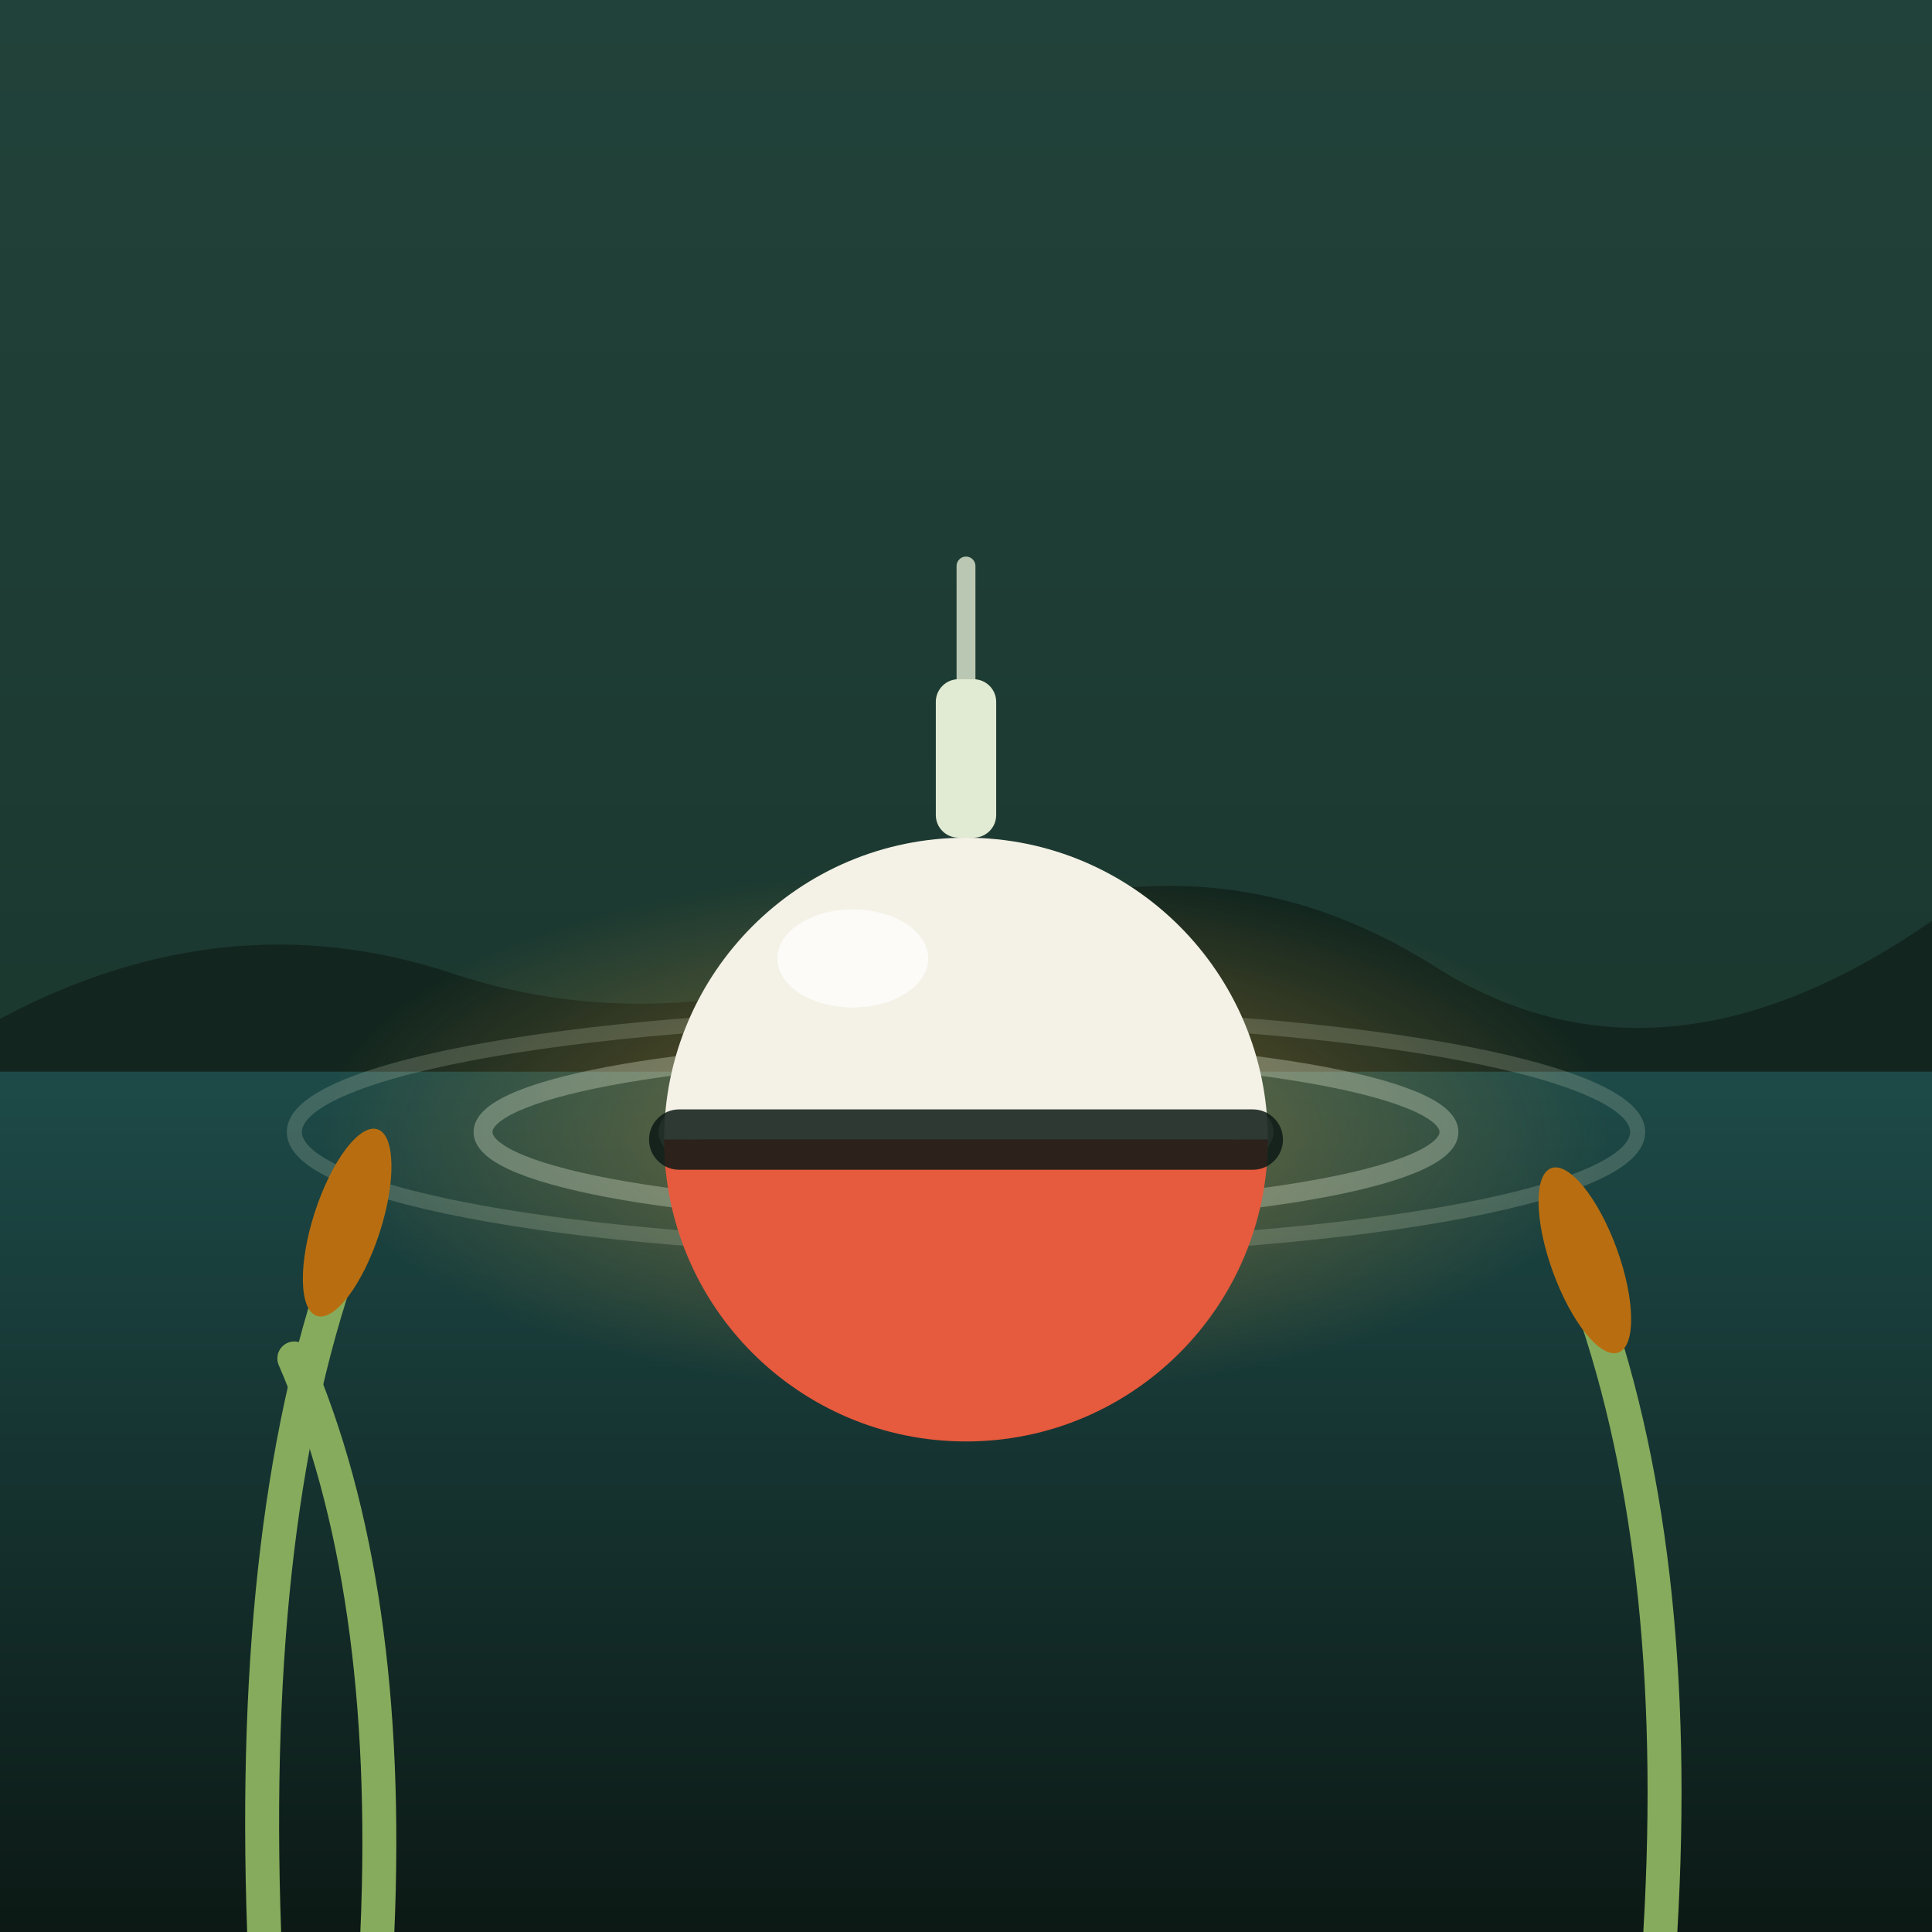
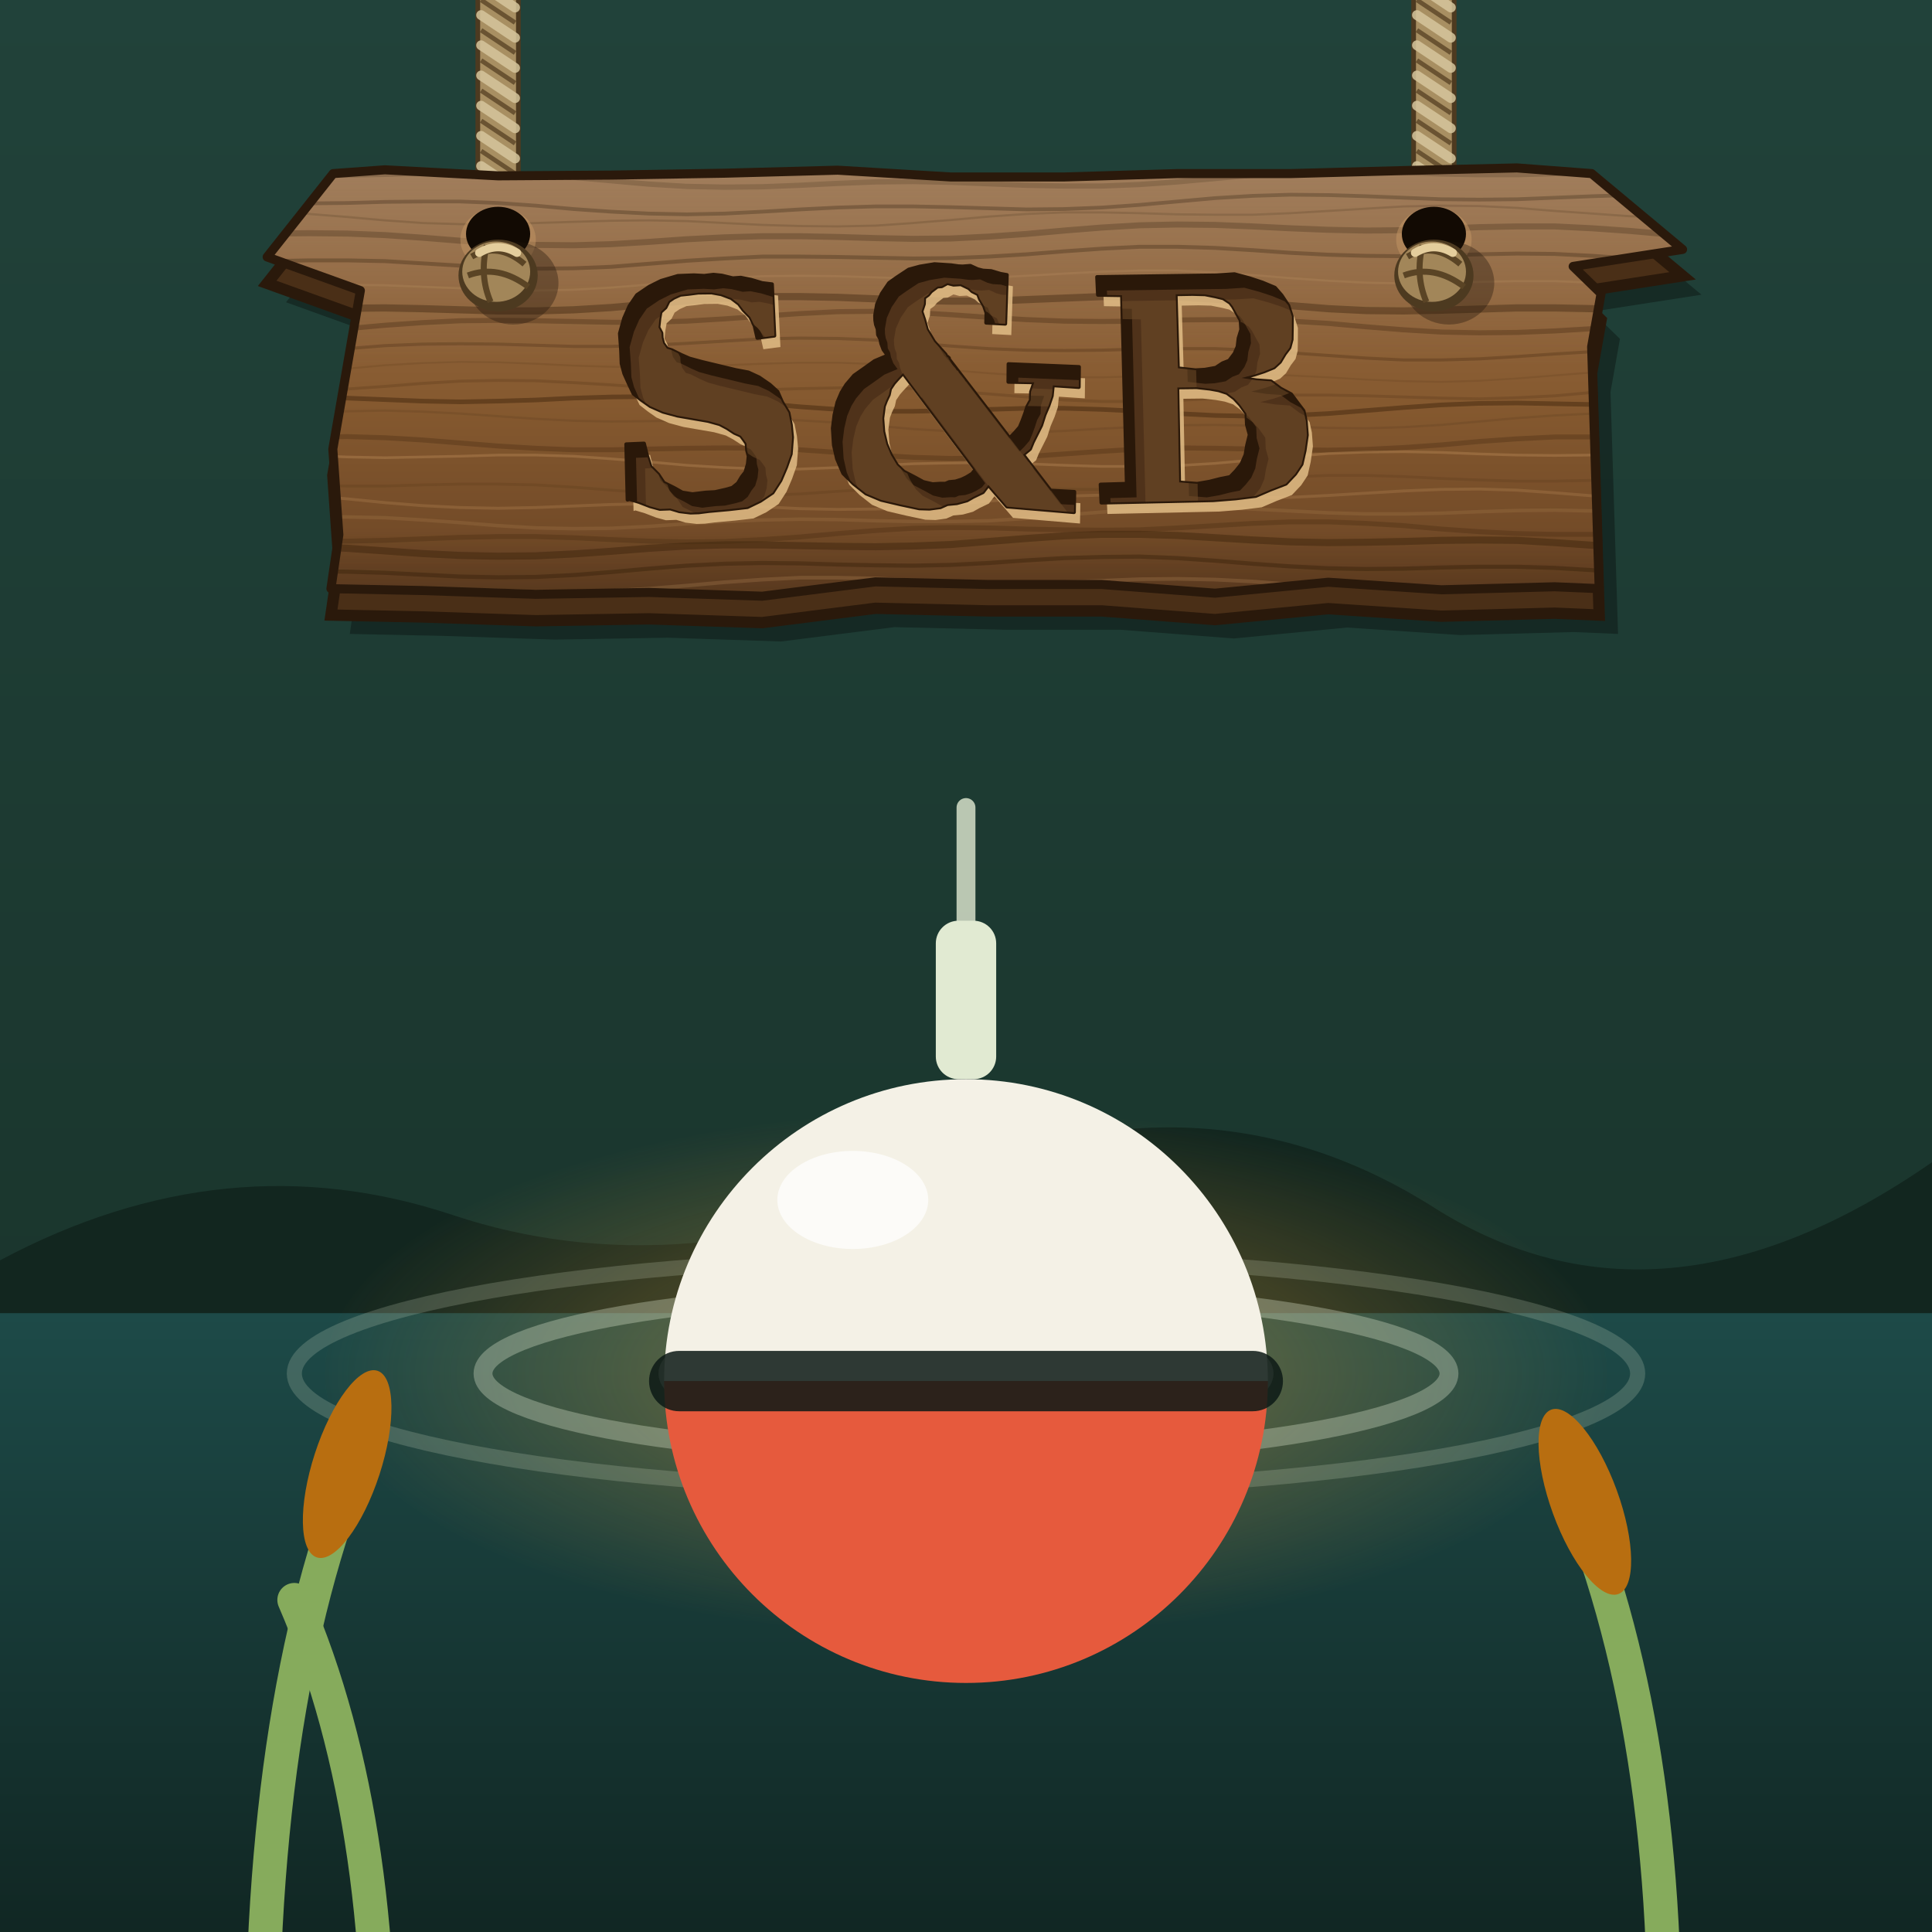
<svg xmlns="http://www.w3.org/2000/svg" viewBox="0 0 512 512">
  <defs>
    <linearGradient id="sky" x1="0" y1="0" x2="0" y2="1">
      <stop offset="0" stop-color="#21423a" />
      <stop offset="1" stop-color="#173027" />
    </linearGradient>
    <linearGradient id="water" x1="0" y1="0" x2="0" y2="1">
      <stop offset="0" stop-color="#1d4a48" />
      <stop offset="1" stop-color="#0c1915" />
    </linearGradient>
    <radialGradient id="glow" cx=".5" cy=".5" r=".5">
      <stop offset="0" stop-color="#f2a93b" stop-opacity=".45" />
      <stop offset="1" stop-color="#f2a93b" stop-opacity="0" />
    </radialGradient>
  </defs>
  <rect width="512" height="512" fill="url(#sky)" />
-   <path d="M0 270 Q60 238 120 258 T250 248 T380 256 T512 244 V290 H0Z" fill="#12261f" />
-   <rect y="284" width="512" height="228" fill="url(#water)" />
-   <ellipse cx="256" cy="300" rx="170" ry="70" fill="url(#glow)" />
-   <g fill="none" stroke="#e1ead2" stroke-linecap="round" opacity=".55">
-     <ellipse cx="256" cy="300" rx="78" ry="13" stroke-width="7" />
-     <ellipse cx="256" cy="300" rx="128" ry="22" stroke-width="5" opacity=".6" />
-     <ellipse cx="256" cy="300" rx="178" ry="31" stroke-width="4" opacity=".35" />
+   <g transform="translate(0 64)">
+     <path d="M0 270 Q60 238 120 258 T250 248 T380 256 T512 244 V290 H0Z" fill="#12261f" />
+     <rect y="284" width="512" height="228" fill="url(#water)" />
+     <ellipse cx="256" cy="300" rx="170" ry="70" fill="url(#glow)" />
+     <g fill="none" stroke="#e1ead2" stroke-linecap="round" opacity=".55">
+       <ellipse cx="256" cy="300" rx="78" ry="13" stroke-width="7" />
+       <ellipse cx="256" cy="300" rx="128" ry="22" stroke-width="5" opacity=".6" />
+       <ellipse cx="256" cy="300" rx="178" ry="31" stroke-width="4" opacity=".35" />
+     </g>
+     <g transform="translate(0 40)">
+       <path d="M256 150 L256 110" stroke="#e1ead2" stroke-width="5" stroke-linecap="round" opacity=".8" />
+       <g>
+         <rect x="248" y="140" width="16" height="42" rx="6" fill="#e1ead2" />
+         <path d="M176 262 A80 80 0 0 1 336 262 Z" fill="#f4f1e6" />
+         <path d="M176 262 A80 80 0 0 0 336 262 Z" fill="#e65a3d" />
+         <rect x="172" y="254" width="168" height="16" rx="8" fill="#0c1915" opacity=".85" />
+         <ellipse cx="226" cy="214" rx="20" ry="13" fill="#fff" opacity=".7" />
+       </g>
+     </g>
+     <path d="M168 304 L344 304 L344 390 L168 390Z" fill="#14332f" opacity="0" />
+     <g stroke="#86ab5c" stroke-width="9" stroke-linecap="round" fill="none">
+       <path d="M70 512 Q66 400 92 330" />
+       <path d="M100 512 Q104 420 78 360" />
+       <path d="M440 512 Q446 410 420 340" />
+     </g>
+     <ellipse cx="92" cy="324" rx="9" ry="26" fill="#b86e10" transform="rotate(18 92 324)" />
+     <ellipse cx="420" cy="334" rx="9" ry="26" fill="#b86e10" transform="rotate(-20 420 334)" />
  </g>
-   <g transform="translate(0 40)">
-     <path d="M256 150 L256 110" stroke="#e1ead2" stroke-width="5" stroke-linecap="round" opacity=".8" />
-     <g>
-       <rect x="248" y="140" width="16" height="42" rx="6" fill="#e1ead2" />
-       <path d="M176 262 A80 80 0 0 1 336 262 Z" fill="#f4f1e6" />
-       <path d="M176 262 A80 80 0 0 0 336 262 Z" fill="#e65a3d" />
-       <rect x="172" y="254" width="168" height="16" rx="8" fill="#0c1915" opacity=".85" />
-       <ellipse cx="226" cy="214" rx="20" ry="13" fill="#fff" opacity=".7" />
-     </g>
+   <defs>
+     <linearGradient id="bw" x1="0" y1="0" x2="0" y2="1">
+       <stop offset="0" stop-color="#a0734a" />
+       <stop offset=".55" stop-color="#85592f" />
+       <stop offset="1" stop-color="#6a4424" />
+     </linearGradient>
+     <linearGradient id="bwx" x1="0" y1="0" x2="0" y2="1">
+       <stop offset="0" stop-color="#a39a8c" stop-opacity=".3" />
+       <stop offset=".45" stop-color="#a39a8c" stop-opacity="0" />
+       <stop offset=".8" stop-color="#1e1208" stop-opacity="0" />
+       <stop offset="1" stop-color="#1e1208" stop-opacity=".35" />
+     </linearGradient>
+     <path id="bP" d="M102.0 45.0 L132.0 46.6 L162.0 46.4 L192.0 45.9 L222.0 45.1 L252.0 46.9 L282.0 46.9 L312.0 46.0 L342.0 46.0 L372.0 45.2 L402.0 44.5 L421.8 46.0 L445.9 66.1 L416.9 70.6 L424.3 77.8 L421.8 91.9 L423.8 156.0 L412.0 155.5 L382.0 156.3 L352.0 154.3 L322.0 157.2 L292.0 154.9 L262.0 154.9 L232.0 154.2 L202.0 158.0 L172.0 157.0 L142.0 157.5 L112.0 156.5 L87.7 156.0 L89.8 141.7 L88.2 119.0 L95.5 77.0 L70.8 68.1 L88.3 46.0Z" />
+     <clipPath id="bC">
+       <use href="#bP" />
+     </clipPath>
+     <path id="bT" d="M166.30 132.42 L165.95 117.73 L170.67 117.53 L171.47 120.72 L172.41 123.68 L174.46 125.75 L175.90 127.93 L178.62 129.28 L180.81 130.51 L183.51 130.95 L186.98 130.53 L189.51 130.39 L192.30 129.76 L194.08 129.26 L195.54 128.08 L196.57 126.36 L197.53 125.14 L198.17 122.97 L198.38 120.89 L197.99 119.41 L197.83 117.52 L197.06 116.42 L196.35 115.48 L194.63 114.71 L192.67 113.43 L190.74 112.41 L187.64 111.55 L179.53 110.15 L175.72 109.12 L172.37 107.65 L169.99 105.98 L167.90 104.33 L166.74 101.90 L165.43 98.99 L164.72 96.34 L164.59 92.95 L164.26 88.38 L165.39 84.33 L166.80 81.12 L168.80 78.19 L172.13 75.94 L175.20 74.42 L179.63 73.11 L183.90 72.94 L186.62 73.09 L189.08 72.79 L191.29 73.02 L194.20 73.73 L196.31 73.58 L199.05 74.13 L201.96 75.00 L204.59 75.32 L205.22 88.96 L200.70 89.55 L199.97 86.36 L198.82 84.01 L197.02 82.14 L195.83 80.53 L193.82 79.00 L191.15 77.99 L188.56 77.52 L185.04 77.56 L182.58 77.88 L180.32 78.12 L178.54 78.92 L177.18 79.84 L176.38 81.47 L175.06 82.68 L174.75 84.46 L174.50 86.75 L175.29 88.25 L175.36 89.52 L175.74 91.00 L176.73 92.40 L177.99 92.78 L180.56 94.06 L182.70 95.00 L186.01 95.90 L194.95 98.05 L198.33 98.69 L201.17 100.00 L204.01 101.95 L206.06 103.81 L207.25 106.53 L208.96 109.38 L209.60 112.62 L209.91 115.90 L209.57 120.31 L208.31 123.88 L206.84 127.32 L204.75 130.56 L201.48 132.75 L198.07 134.40 L193.14 134.96 L187.86 135.44 L185.19 135.78 L183.02 135.85 L180.07 135.50 L177.64 134.77 L174.87 134.87 L172.26 134.16 L169.33 133.03 L166.80 132.27 Z M284.61 135.74 L266.87 134.24 L261.94 128.52 L260.48 130.44 L257.86 131.70 L256.26 132.62 L253.56 133.36 L251.05 133.60 L249.19 134.43 L246.33 134.81 L243.62 134.73 L238.59 133.66 L233.53 132.47 L229.52 130.79 L226.17 128.15 L223.45 125.43 L221.80 121.59 L220.97 117.92 L220.69 113.49 L221.13 109.95 L221.91 106.60 L223.02 103.99 L224.27 101.96 L226.36 99.51 L229.18 97.53 L231.78 95.67 L235.26 94.21 L234.12 92.63 L233.52 91.04 L233.29 89.84 L232.67 88.71 L232.57 87.20 L232.12 85.99 L231.94 84.89 L231.90 83.58 L232.41 80.65 L233.68 77.81 L235.60 74.99 L237.70 73.50 L240.83 71.43 L243.76 70.63 L247.65 69.99 L252.07 70.28 L254.01 70.55 L255.12 70.60 L257.14 70.44 L259.08 71.33 L260.51 71.70 L262.65 71.82 L265.18 72.57 L266.83 72.86 L266.40 85.80 L261.34 85.53 L261.40 82.89 L260.78 81.09 L259.69 79.26 L259.20 77.97 L257.66 77.20 L256.77 76.37 L254.64 75.34 L252.70 75.45 L251.06 75.03 L249.55 75.87 L248.41 75.96 L246.71 77.24 L246.00 78.12 L244.92 78.90 L244.85 80.58 L244.20 82.56 L244.90 84.64 L245.64 87.36 L247.56 90.57 L250.58 93.92 L250.98 94.73 L251.07 94.52 L251.49 94.89 L251.40 95.06 L267.56 116.10 L268.89 114.75 L270.23 113.21 L270.95 111.48 L271.64 109.61 L272.25 107.72 L273.16 106.07 L273.23 103.87 L274.10 101.33 L267.22 101.20 L267.26 96.48 L285.95 97.24 L285.89 102.58 L279.02 102.12 L278.74 104.92 L277.87 107.48 L276.83 109.91 L275.93 112.73 L275.01 114.57 L273.72 117.14 L272.97 118.98 L271.13 120.49 L278.42 130.01 L284.71 130.34 Z M258.75 124.81 L239.32 98.88 L237.77 100.55 L236.90 101.54 L235.89 103.03 L235.55 104.63 L234.81 106.20 L234.25 107.65 L234.02 109.41 L233.83 110.85 L234.09 114.38 L234.87 117.68 L236.10 120.58 L237.70 123.25 L239.50 124.97 L242.25 126.39 L244.70 127.73 L247.16 128.30 L249.21 128.17 L250.53 128.18 L251.54 127.74 L253.21 127.58 L254.83 127.07 L256.09 126.47 L257.60 125.55 L258.73 124.16 Z M291.88 133.21 L291.66 128.40 L298.60 128.20 L297.34 78.24 L290.96 78.14 L290.74 73.40 L322.38 72.96 L327.14 72.65 L331.16 73.74 L334.53 74.85 L337.87 76.24 L339.65 78.28 L341.44 81.00 L342.36 83.91 L342.35 87.04 L342.30 89.99 L341.73 92.13 L340.49 93.77 L339.20 95.92 L337.61 97.37 L335.03 98.42 L332.43 99.27 L329.05 100.16 L332.93 100.78 L336.81 101.06 L339.37 102.98 L342.16 104.47 L343.60 106.42 L345.46 108.87 L346.06 111.61 L346.34 115.30 L345.75 119.38 L344.94 123.01 L343.24 125.57 L340.77 128.19 L336.74 129.74 L332.78 131.44 L327.49 132.09 L321.50 132.57 Z M312.16 97.60 L316.83 98.11 L319.29 97.97 L322.20 97.45 L323.99 96.26 L325.74 95.58 L327.17 93.69 L327.96 91.86 L328.22 89.64 L328.92 87.35 L328.77 84.90 L327.73 83.02 L326.74 81.22 L325.98 80.23 L324.19 79.05 L322.15 78.56 L319.35 78.00 L316.02 77.91 L311.57 77.99 Z M312.49 127.84 L317.24 128.21 L320.51 127.65 L323.42 126.91 L326.00 126.40 L327.53 124.81 L328.99 122.99 L330.06 120.55 L330.48 118.01 L331.17 115.22 L330.43 112.51 L330.31 109.60 L328.63 107.24 L327.10 105.58 L325.19 104.15 L322.96 103.43 L320.63 103.01 L317.11 102.62 L312.01 102.68 Z" />
+     <clipPath id="bTC">
+       <use href="#bT" />
+     </clipPath>
+   </defs>
+   <path d="M132 -4 V60" stroke="#4d3a20" stroke-width="12" />
+   <path d="M132 -4 V60" stroke="#a88f62" stroke-width="9.5" />
+   <path d="M127.5 -4 l9 6" stroke="#d6c69c" stroke-width="2.6" stroke-linecap="round" opacity=".85" />
+   <path d="M127.5 0 l9 6" stroke="#5a4425" stroke-width="1.2" opacity=".8" />
+   <path d="M127.5 4 l9 6" stroke="#d6c69c" stroke-width="2.6" stroke-linecap="round" opacity=".85" />
+   <path d="M127.5 8 l9 6" stroke="#5a4425" stroke-width="1.2" opacity=".8" />
+   <path d="M127.5 12 l9 6" stroke="#d6c69c" stroke-width="2.6" stroke-linecap="round" opacity=".85" />
+   <path d="M127.5 16 l9 6" stroke="#5a4425" stroke-width="1.2" opacity=".8" />
+   <path d="M127.5 20 l9 6" stroke="#d6c69c" stroke-width="2.6" stroke-linecap="round" opacity=".85" />
+   <path d="M127.5 24 l9 6" stroke="#5a4425" stroke-width="1.2" opacity=".8" />
+   <path d="M127.5 28 l9 6" stroke="#d6c69c" stroke-width="2.6" stroke-linecap="round" opacity=".85" />
+   <path d="M127.5 32 l9 6" stroke="#5a4425" stroke-width="1.2" opacity=".8" />
+   <path d="M127.5 36 l9 6" stroke="#d6c69c" stroke-width="2.6" stroke-linecap="round" opacity=".85" />
+   <path d="M127.5 40 l9 6" stroke="#5a4425" stroke-width="1.2" opacity=".8" />
+   <path d="M127.5 44 l9 6" stroke="#d6c69c" stroke-width="2.6" stroke-linecap="round" opacity=".85" />
+   <path d="M127.5 48 l9 6" stroke="#5a4425" stroke-width="1.2" opacity=".8" />
+   <path d="M127.5 52 l9 6" stroke="#d6c69c" stroke-width="2.6" stroke-linecap="round" opacity=".85" />
+   <path d="M127.5 56 l9 6" stroke="#5a4425" stroke-width="1.2" opacity=".8" />
+   <path d="M380 -4 V60" stroke="#4d3a20" stroke-width="12" />
+   <path d="M380 -4 V60" stroke="#a88f62" stroke-width="9.5" />
+   <path d="M375.5 -4 l9 6" stroke="#d6c69c" stroke-width="2.6" stroke-linecap="round" opacity=".85" />
+   <path d="M375.5 0 l9 6" stroke="#5a4425" stroke-width="1.2" opacity=".8" />
+   <path d="M375.5 4 l9 6" stroke="#d6c69c" stroke-width="2.6" stroke-linecap="round" opacity=".85" />
+   <path d="M375.5 8 l9 6" stroke="#5a4425" stroke-width="1.2" opacity=".8" />
+   <path d="M375.5 12 l9 6" stroke="#d6c69c" stroke-width="2.6" stroke-linecap="round" opacity=".85" />
+   <path d="M375.5 16 l9 6" stroke="#5a4425" stroke-width="1.2" opacity=".8" />
+   <path d="M375.5 20 l9 6" stroke="#d6c69c" stroke-width="2.6" stroke-linecap="round" opacity=".85" />
+   <path d="M375.5 24 l9 6" stroke="#5a4425" stroke-width="1.2" opacity=".8" />
+   <path d="M375.5 28 l9 6" stroke="#d6c69c" stroke-width="2.6" stroke-linecap="round" opacity=".85" />
+   <path d="M375.5 32 l9 6" stroke="#5a4425" stroke-width="1.2" opacity=".8" />
+   <path d="M375.5 36 l9 6" stroke="#d6c69c" stroke-width="2.6" stroke-linecap="round" opacity=".85" />
+   <path d="M375.5 40 l9 6" stroke="#5a4425" stroke-width="1.2" opacity=".8" />
+   <path d="M375.5 44 l9 6" stroke="#d6c69c" stroke-width="2.6" stroke-linecap="round" opacity=".85" />
+   <path d="M375.5 48 l9 6" stroke="#5a4425" stroke-width="1.2" opacity=".8" />
+   <path d="M375.5 52 l9 6" stroke="#d6c69c" stroke-width="2.6" stroke-linecap="round" opacity=".85" />
+   <path d="M375.5 56 l9 6" stroke="#5a4425" stroke-width="1.2" opacity=".8" />
+   <use href="#bP" fill="#0a120f" opacity=".45" transform="translate(5 12)" />
+   <use href="#bP" fill="#4a2f17" stroke="#2a190b" stroke-width="3" transform="translate(0 7)" />
+   <use href="#bP" fill="url(#bw)" />
+   <g clip-path="url(#bC)">
+     <path d="M62 45.7 L72 46.2 L82 46.5 L92 46.4 L102 46.2 L112 45.9 L122 45.7 L132 45.8 L142 46.3 L152 47.0 L162 47.9 L172 48.8 L182 49.4 L192 49.6 L202 49.5 L212 49.1 L222 48.6 L232 48.2 L242 48.1 L252 48.3 L262 48.7 L272 49.1 L282 49.3 L292 49.3 L302 48.9 L312 48.2 L322 47.3 L332 46.4 L342 45.8 L352 45.5 L362 45.5 L372 45.7 L382 46.1 L392 46.3 L402 46.3 L412 46.0 L422 45.4 L432 44.9 L442 44.5 L452 44.4" fill="none" stroke="#45290f" stroke-width="1.40" opacity="0.33" />
+     <path d="M62 53.4 L72 53.8 L82 53.9 L92 53.8 L102 53.5 L112 53.4 L122 53.4 L132 53.8 L142 54.5 L152 55.4 L162 56.1 L172 56.6 L182 56.8 L192 56.6 L202 56.1 L212 55.5 L222 55.0 L232 54.7 L242 54.7 L252 54.9 L262 55.2 L272 55.5 L282 55.4 L292 55.0 L302 54.3 L312 53.4 L322 52.5 L332 51.9 L342 51.6 L352 51.7 L362 52.0 L372 52.4 L382 52.8 L392 52.9 L402 52.8 L412 52.4 L422 52.0 L432 51.7 L442 51.7 L452 52.0" fill="none" stroke="#45290f" stroke-width="0.99" opacity="0.50" />
+     <path d="M62 55.6 L72 55.9 L82 56.7 L92 57.5 L102 58.4 L112 59.1 L122 59.4 L132 59.4 L142 59.1 L152 58.8 L162 58.5 L172 58.4 L182 58.6 L192 59.1 L202 59.6 L212 59.9 L222 60.0 L232 59.8 L242 59.1 L252 58.3 L262 57.4 L272 56.7 L282 56.3 L292 56.3 L302 56.5 L312 56.8 L322 56.9 L332 56.9 L342 56.5 L352 55.9 L362 55.3 L372 54.7 L382 54.5 L392 54.6 L402 55.1 L412 55.9 L422 56.6 L432 57.3 L442 57.6 L452 57.7" fill="none" stroke="#5a381a" stroke-width="0.58" opacity="0.35" />
+     <path d="M62 62.2 L72 61.9 L82 61.8 L92 61.9 L102 62.3 L112 63.0 L122 63.8 L132 64.5 L142 64.9 L152 65.0 L162 64.7 L172 64.1 L182 63.4 L192 62.9 L202 62.6 L212 62.6 L222 62.8 L232 63.1 L242 63.3 L252 63.2 L262 62.7 L272 62.0 L282 61.1 L292 60.3 L302 59.7 L312 59.5 L322 59.6 L332 60.0 L342 60.5 L352 60.9 L362 61.1 L372 61.0 L382 60.6 L392 60.2 L402 60.0 L412 60.0 L422 60.5 L432 61.2 L442 62.1 L452 62.9" fill="none" stroke="#45290f" stroke-width="1.60" opacity="0.42" />
+     <path d="M62 69.5 L72 69.2 L82 69.0 L92 69.0 L102 69.2 L112 69.8 L122 70.4 L132 71.0 L142 71.2 L152 71.1 L162 70.7 L172 69.9 L182 69.1 L192 68.5 L202 68.0 L212 68.0 L222 68.1 L232 68.3 L242 68.5 L252 68.4 L262 68.0 L272 67.4 L282 66.6 L292 65.9 L302 65.4 L312 65.4 L322 65.7 L332 66.3 L342 67.0 L352 67.5 L362 67.8 L372 67.9 L382 67.7 L392 67.4 L402 67.2 L412 67.3 L422 67.8 L432 68.5 L442 69.4 L452 70.2" fill="none" stroke="#45290f" stroke-width="1.04" opacity="0.47" />
+     <path d="M62 76.5 L72 76.1 L82 75.7 L92 75.5 L102 75.6 L112 76.0 L122 76.4 L132 76.8 L142 77.0 L152 76.8 L162 76.2 L172 75.4 L182 74.5 L192 73.7 L202 73.2 L212 73.1 L222 73.2 L232 73.5 L242 73.8 L252 73.9 L262 73.6 L272 73.1 L282 72.5 L292 72.0 L302 71.7 L312 71.7 L322 72.2 L332 72.9 L342 73.7 L352 74.4 L362 74.9 L372 75.1 L382 74.9 L392 74.7 L402 74.5 L412 74.5 L422 74.9 L432 75.5 L442 76.2 L452 77.0" fill="none" stroke="#b98a57" stroke-width="0.56" opacity="0.30" />
+     <path d="M62 83.2 L72 82.6 L82 82.0 L92 81.7 L102 81.6 L112 81.8 L122 82.1 L132 82.4 L142 82.4 L152 82.1 L162 81.5 L172 80.6 L182 79.7 L192 79.0 L202 78.6 L212 78.6 L222 78.8 L232 79.2 L242 79.6 L252 79.8 L262 79.8 L272 79.4 L282 79.0 L292 78.6 L302 78.5 L312 78.7 L322 79.3 L332 80.1 L342 81.0 L352 81.8 L362 82.3 L372 82.4 L382 82.2 L392 81.9 L402 81.6 L412 81.6 L422 81.8 L432 82.3 L442 82.9 L452 83.4" fill="none" stroke="#45290f" stroke-width="1.91" opacity="0.52" />
+     <path d="M62 88.3 L72 88.3 L82 87.8 L92 87.1 L102 86.2 L112 85.5 L122 85.0 L132 84.9 L142 85.0 L152 85.2 L162 85.4 L172 85.4 L182 85.1 L192 84.5 L202 83.8 L212 83.1 L222 82.6 L232 82.5 L242 82.8 L252 83.4 L262 84.1 L272 84.7 L282 85.1 L292 85.2 L302 85.1 L312 84.8 L322 84.7 L332 84.7 L342 85.1 L352 85.7 L362 86.6 L372 87.4 L382 88.0 L392 88.2 L402 88.1 L412 87.7 L422 87.1 L432 86.6 L442 86.4 L452 86.4" fill="none" stroke="#45290f" stroke-width="1.34" opacity="0.40" />
+     <path d="M62 94.7 L72 94.1 L82 93.3 L92 92.4 L102 91.6 L112 91.2 L122 91.1 L132 91.2 L142 91.5 L152 91.8 L162 91.8 L172 91.5 L182 91.0 L192 90.4 L202 89.8 L212 89.6 L222 89.7 L232 90.1 L242 90.9 L252 91.7 L262 92.4 L272 92.8 L282 92.9 L292 92.8 L302 92.5 L312 92.4 L322 92.4 L332 92.8 L342 93.5 L352 94.2 L362 94.9 L372 95.4 L382 95.4 L392 95.1 L402 94.5 L412 93.8 L422 93.2 L432 92.9 L442 92.9 L452 93.1" fill="none" stroke="#45290f" stroke-width="0.83" opacity="0.32" />
+     <path d="M62 99.7 L72 99.3 L82 98.6 L92 97.7 L102 96.8 L112 96.2 L122 95.9 L132 96.0 L142 96.4 L152 96.9 L162 97.2 L172 97.3 L182 97.2 L192 96.8 L202 96.4 L212 96.1 L222 96.1 L232 96.5 L242 97.2 L252 98.1 L262 98.9 L272 99.6 L282 100.0 L292 100.0 L302 99.7 L312 99.4 L322 99.2 L332 99.2 L342 99.5 L352 100.0 L362 100.6 L372 101.0 L382 101.2 L392 100.9 L402 100.3 L412 99.5 L422 98.7 L432 98.0 L442 97.7 L452 97.6" fill="none" stroke="#5a381a" stroke-width="0.50" opacity="0.21" />
+     <path d="M62 103.8 L72 103.8 L82 103.6 L92 103.1 L102 102.4 L112 101.6 L122 101.0 L132 100.8 L142 100.9 L152 101.4 L162 102.0 L172 102.7 L182 103.2 L192 103.4 L202 103.3 L212 103.0 L222 102.8 L232 102.7 L242 103.0 L252 103.6 L262 104.4 L272 105.2 L282 106.0 L292 106.4 L302 106.4 L312 106.1 L322 105.6 L332 105.1 L342 104.7 L352 104.7 L362 104.9 L372 105.2 L382 105.5 L392 105.7 L402 105.4 L412 104.9 L422 104.0 L432 103.1 L442 102.3 L452 101.8" fill="none" stroke="#5a381a" stroke-width="0.78" opacity="0.32" />
+     <path d="M62 105.5 L72 105.1 L82 105.2 L92 105.5 L102 105.9 L112 106.3 L122 106.5 L132 106.3 L142 106.0 L152 105.5 L162 105.2 L172 105.1 L182 105.4 L192 106.1 L202 106.9 L212 107.8 L222 108.5 L232 109.0 L242 109.0 L252 108.8 L262 108.5 L272 108.2 L282 108.2 L292 108.5 L302 109.0 L312 109.6 L322 110.1 L332 110.3 L342 110.1 L352 109.6 L362 108.8 L372 108.0 L382 107.3 L392 106.9 L402 106.8 L412 107.0 L422 107.2 L432 107.4 L442 107.3 L452 106.9" fill="none" stroke="#45290f" stroke-width="1.22" opacity="0.53" />
+     <path d="M62 110.9 L72 110.2 L82 109.5 L92 109.0 L102 108.8 L112 109.1 L122 109.6 L132 110.3 L142 111.0 L152 111.5 L162 111.7 L172 111.6 L182 111.4 L192 111.2 L202 111.2 L212 111.4 L222 112.0 L232 112.8 L242 113.7 L252 114.3 L262 114.6 L272 114.6 L282 114.2 L292 113.6 L302 113.1 L312 112.7 L322 112.6 L332 112.8 L342 113.1 L352 113.4 L362 113.5 L372 113.2 L382 112.6 L392 111.7 L402 110.8 L412 110.1 L422 109.6 L432 109.6 L442 109.8 L452 110.2" fill="none" stroke="#5a381a" stroke-width="0.62" opacity="0.23" />
+     <path d="M62 116.9 L72 116.3 L82 115.9 L92 115.7 L102 116.0 L112 116.6 L122 117.4 L132 118.2 L142 118.8 L152 119.2 L162 119.2 L172 119.0 L182 118.8 L192 118.7 L202 118.8 L212 119.2 L222 119.9 L232 120.6 L242 121.2 L252 121.5 L262 121.4 L272 121.0 L282 120.3 L292 119.6 L302 119.0 L312 118.7 L322 118.8 L332 119.0 L342 119.2 L352 119.3 L362 119.1 L372 118.6 L382 117.9 L392 117.0 L402 116.3 L412 115.8 L422 115.8 L432 116.0 L442 116.6 L452 117.1" fill="none" stroke="#45290f" stroke-width="1.31" opacity="0.34" />
+     <path d="M62 119.4 L72 120.1 L82 120.7 L92 121.1 L102 121.3 L112 121.1 L122 120.9 L132 120.6 L142 120.6 L152 120.9 L162 121.6 L172 122.4 L182 123.3 L192 123.9 L202 124.3 L212 124.3 L222 123.9 L232 123.4 L242 122.9 L252 122.7 L262 122.6 L272 122.9 L282 123.3 L292 123.6 L302 123.6 L312 123.4 L322 122.8 L332 121.9 L342 121.0 L352 120.2 L362 119.8 L372 119.7 L382 119.9 L392 120.3 L402 120.6 L412 120.7 L422 120.6 L432 120.2 L442 119.7 L452 119.3" fill="none" stroke="#b98a57" stroke-width="0.70" opacity="0.40" />
+     <path d="M62 127.3 L72 128.0 L82 128.6 L92 128.8 L102 128.8 L112 128.5 L122 128.3 L132 128.3 L142 128.5 L152 129.1 L162 129.9 L172 130.6 L182 131.2 L192 131.5 L202 131.3 L212 130.9 L222 130.2 L232 129.6 L242 129.2 L252 129.0 L262 129.2 L272 129.4 L282 129.7 L292 129.7 L302 129.4 L312 128.8 L322 128.0 L332 127.1 L342 126.4 L352 126.0 L362 126.0 L372 126.3 L382 126.8 L392 127.2 L402 127.5 L412 127.5 L422 127.3 L432 126.9 L442 126.6 L452 126.5" fill="none" stroke="#5a381a" stroke-width="0.75" opacity="0.28" />
+     <path d="M62 130.7 L72 130.9 L82 131.4 L92 132.2 L102 133.2 L112 134.0 L122 134.5 L132 134.7 L142 134.5 L152 134.1 L162 133.7 L172 133.5 L182 133.6 L192 133.9 L202 134.3 L212 134.8 L222 135.0 L232 134.9 L242 134.5 L252 133.7 L262 132.8 L272 132.0 L282 131.5 L292 131.2 L302 131.3 L312 131.6 L322 131.8 L332 131.9 L342 131.8 L352 131.3 L362 130.7 L372 130.1 L382 129.7 L392 129.6 L402 129.9 L412 130.6 L422 131.4 L432 132.1 L442 132.7 L452 132.9" fill="none" stroke="#b98a57" stroke-width="0.78" opacity="0.29" />
+     <path d="M62 137.5 L72 137.3 L82 137.0 L92 137.0 L102 137.2 L112 137.8 L122 138.5 L132 139.3 L142 139.9 L152 140.1 L162 140.0 L172 139.5 L182 138.8 L192 138.2 L202 137.8 L212 137.6 L222 137.7 L232 138.0 L242 138.2 L252 138.2 L262 138.0 L272 137.4 L282 136.5 L292 135.7 L302 135.0 L312 134.6 L322 134.5 L332 134.9 L342 135.4 L352 135.9 L362 136.2 L372 136.2 L382 136.0 L392 135.6 L402 135.3 L412 135.2 L422 135.4 L432 136.0 L442 136.8 L452 137.7" fill="none" stroke="#b98a57" stroke-width="0.92" opacity="0.21" />
+     <path d="M62 142.0 L72 142.7 L82 143.3 L92 143.4 L102 143.2 L112 142.8 L122 142.4 L132 142.2 L142 142.2 L152 142.5 L162 143.0 L172 143.4 L182 143.6 L192 143.5 L202 143.0 L212 142.3 L222 141.4 L232 140.6 L242 140.0 L252 139.8 L262 139.9 L272 140.2 L282 140.4 L292 140.5 L302 140.4 L312 139.9 L322 139.3 L332 138.7 L342 138.3 L352 138.3 L362 138.7 L372 139.3 L382 140.2 L392 140.9 L402 141.4 L412 141.6 L422 141.6 L432 141.3 L442 141.1 L452 141.1" fill="none" stroke="#45290f" stroke-width="1.30" opacity="0.34" />
+     <path d="M62 145.0 L72 144.8 L82 144.9 L92 145.3 L102 146.0 L112 146.7 L122 147.2 L132 147.4 L142 147.3 L152 146.8 L162 146.1 L172 145.3 L182 144.7 L192 144.4 L202 144.4 L212 144.6 L222 144.8 L232 144.9 L242 144.7 L252 144.3 L262 143.5 L272 142.7 L282 142.0 L292 141.6 L302 141.6 L312 141.9 L322 142.5 L332 143.1 L342 143.6 L352 143.8 L362 143.7 L372 143.5 L382 143.2 L392 143.1 L402 143.2 L412 143.8 L422 144.5 L432 145.4 L442 146.2 L452 146.8" fill="none" stroke="#45290f" stroke-width="1.88" opacity="0.55" />
+     <path d="M62 152.0 L72 151.6 L82 151.4 L92 151.5 L102 151.8 L112 152.3 L122 152.8 L132 153.0 L142 152.9 L152 152.4 L162 151.6 L172 150.7 L182 149.9 L192 149.4 L202 149.2 L212 149.3 L222 149.6 L232 149.8 L242 149.9 L252 149.7 L262 149.2 L272 148.5 L282 147.9 L292 147.6 L302 147.5 L312 147.9 L322 148.6 L332 149.4 L342 150.1 L352 150.6 L362 150.8 L372 150.7 L382 150.4 L392 150.2 L402 150.2 L412 150.5 L422 151.1 L432 151.9 L442 152.7 L452 153.2" fill="none" stroke="#45290f" stroke-width="1.10" opacity="0.54" />
+     <path d="M62 158.4 L72 158.0 L82 157.4 L92 156.7 L102 156.3 L112 156.1 L122 156.3 L132 156.5 L142 156.8 L152 156.9 L162 156.6 L172 156.0 L182 155.2 L192 154.3 L202 153.6 L212 153.1 L222 153.1 L232 153.3 L242 153.8 L252 154.2 L262 154.5 L272 154.5 L282 154.3 L292 153.9 L302 153.5 L312 153.4 L322 153.6 L332 154.1 L342 154.9 L352 155.8 L362 156.6 L372 157.2 L382 157.3 L392 157.2 L402 156.9 L412 156.6 L422 156.4 L432 156.5 L442 156.9 L452 157.5" fill="none" stroke="#b98a57" stroke-width="0.98" opacity="0.38" />
+     <path d="M62 162.2 L72 162.6 L82 162.7 L92 162.4 L102 161.7 L112 160.9 L122 160.0 L132 159.4 L142 159.1 L152 159.0 L162 159.3 L172 159.5 L182 159.7 L192 159.5 L202 159.1 L212 158.5 L222 157.8 L232 157.3 L242 157.0 L252 157.2 L262 157.7 L272 158.4 L282 159.2 L292 159.8 L302 160.0 L312 160.0 L322 159.8 L332 159.6 L342 159.5 L352 159.7 L362 160.2 L372 161.0 L382 161.8 L392 162.5 L402 162.9 L412 162.9 L422 162.5 L432 161.9 L442 161.3 L452 160.9" fill="none" stroke="#45290f" stroke-width="1.24" opacity="0.49" />
+     <rect x="0" y="40" width="512" height="126" fill="url(#bwx)" />
  </g>
-   <path d="M168 304 L344 304 L344 390 L168 390Z" fill="#14332f" opacity="0" />
-   <g stroke="#86ab5c" stroke-width="9" stroke-linecap="round" fill="none">
-     <path d="M70 512 Q66 400 92 330" />
-     <path d="M100 512 Q104 420 78 360" />
-     <path d="M440 512 Q446 410 420 340" />
+   <use href="#bP" fill="none" stroke="#2a190b" stroke-width="2.4" stroke-linejoin="round" />
+   <ellipse cx="132" cy="63.5" rx="10" ry="8.5" fill="#c39663" opacity=".5" />
+   <ellipse cx="132" cy="62" rx="8.5" ry="7.2" fill="#120a03" />
+   <ellipse cx="136" cy="75" rx="12" ry="11" fill="#1e1208" opacity=".35" />
+   <ellipse cx="132" cy="73" rx="10.5" ry="9.5" fill="#4d3a20" />
+   <ellipse cx="131.5" cy="72" rx="9" ry="8" fill="#a28659" />
+   <path d="M125 68 q7 -4 14 2 M124 73 q8 -3 16 3 M129 65 q-2 8 1 15" stroke="#5a4425" stroke-width="1.6" fill="none" />
+   <path d="M127 67 q5 -3 10 0" stroke="#e4cd9c" stroke-width="2.2" fill="none" stroke-linecap="round" />
+   <ellipse cx="380" cy="63.5" rx="10" ry="8.5" fill="#c39663" opacity=".5" />
+   <ellipse cx="380" cy="62" rx="8.5" ry="7.2" fill="#120a03" />
+   <ellipse cx="384" cy="75" rx="12" ry="11" fill="#1e1208" opacity=".35" />
+   <ellipse cx="380" cy="73" rx="10.5" ry="9.5" fill="#4d3a20" />
+   <ellipse cx="379.5" cy="72" rx="9" ry="8" fill="#a28659" />
+   <path d="M373 68 q7 -4 14 2 M372 73 q8 -3 16 3 M377 65 q-2 8 1 15" stroke="#5a4425" stroke-width="1.6" fill="none" />
+   <path d="M375 67 q5 -3 10 0" stroke="#e4cd9c" stroke-width="2.2" fill="none" stroke-linecap="round" />
+   <use href="#bT" fill="#e2bd86" transform="translate(1.6 3)" opacity=".85" />
+   <use href="#bT" fill="#2a1809" stroke="#2a1809" stroke-width="1" stroke-linejoin="round" />
+   <g clip-path="url(#bTC)">
+     <use href="#bT" fill="#4f321a" transform="translate(2.6 3.6)" />
+     <use href="#bT" fill="#6e4a28" transform="translate(5 6.4)" opacity=".55" />
  </g>
-   <ellipse cx="92" cy="324" rx="9" ry="26" fill="#b86e10" transform="rotate(18 92 324)" />
-   <ellipse cx="420" cy="334" rx="9" ry="26" fill="#b86e10" transform="rotate(-20 420 334)" />
</svg>
